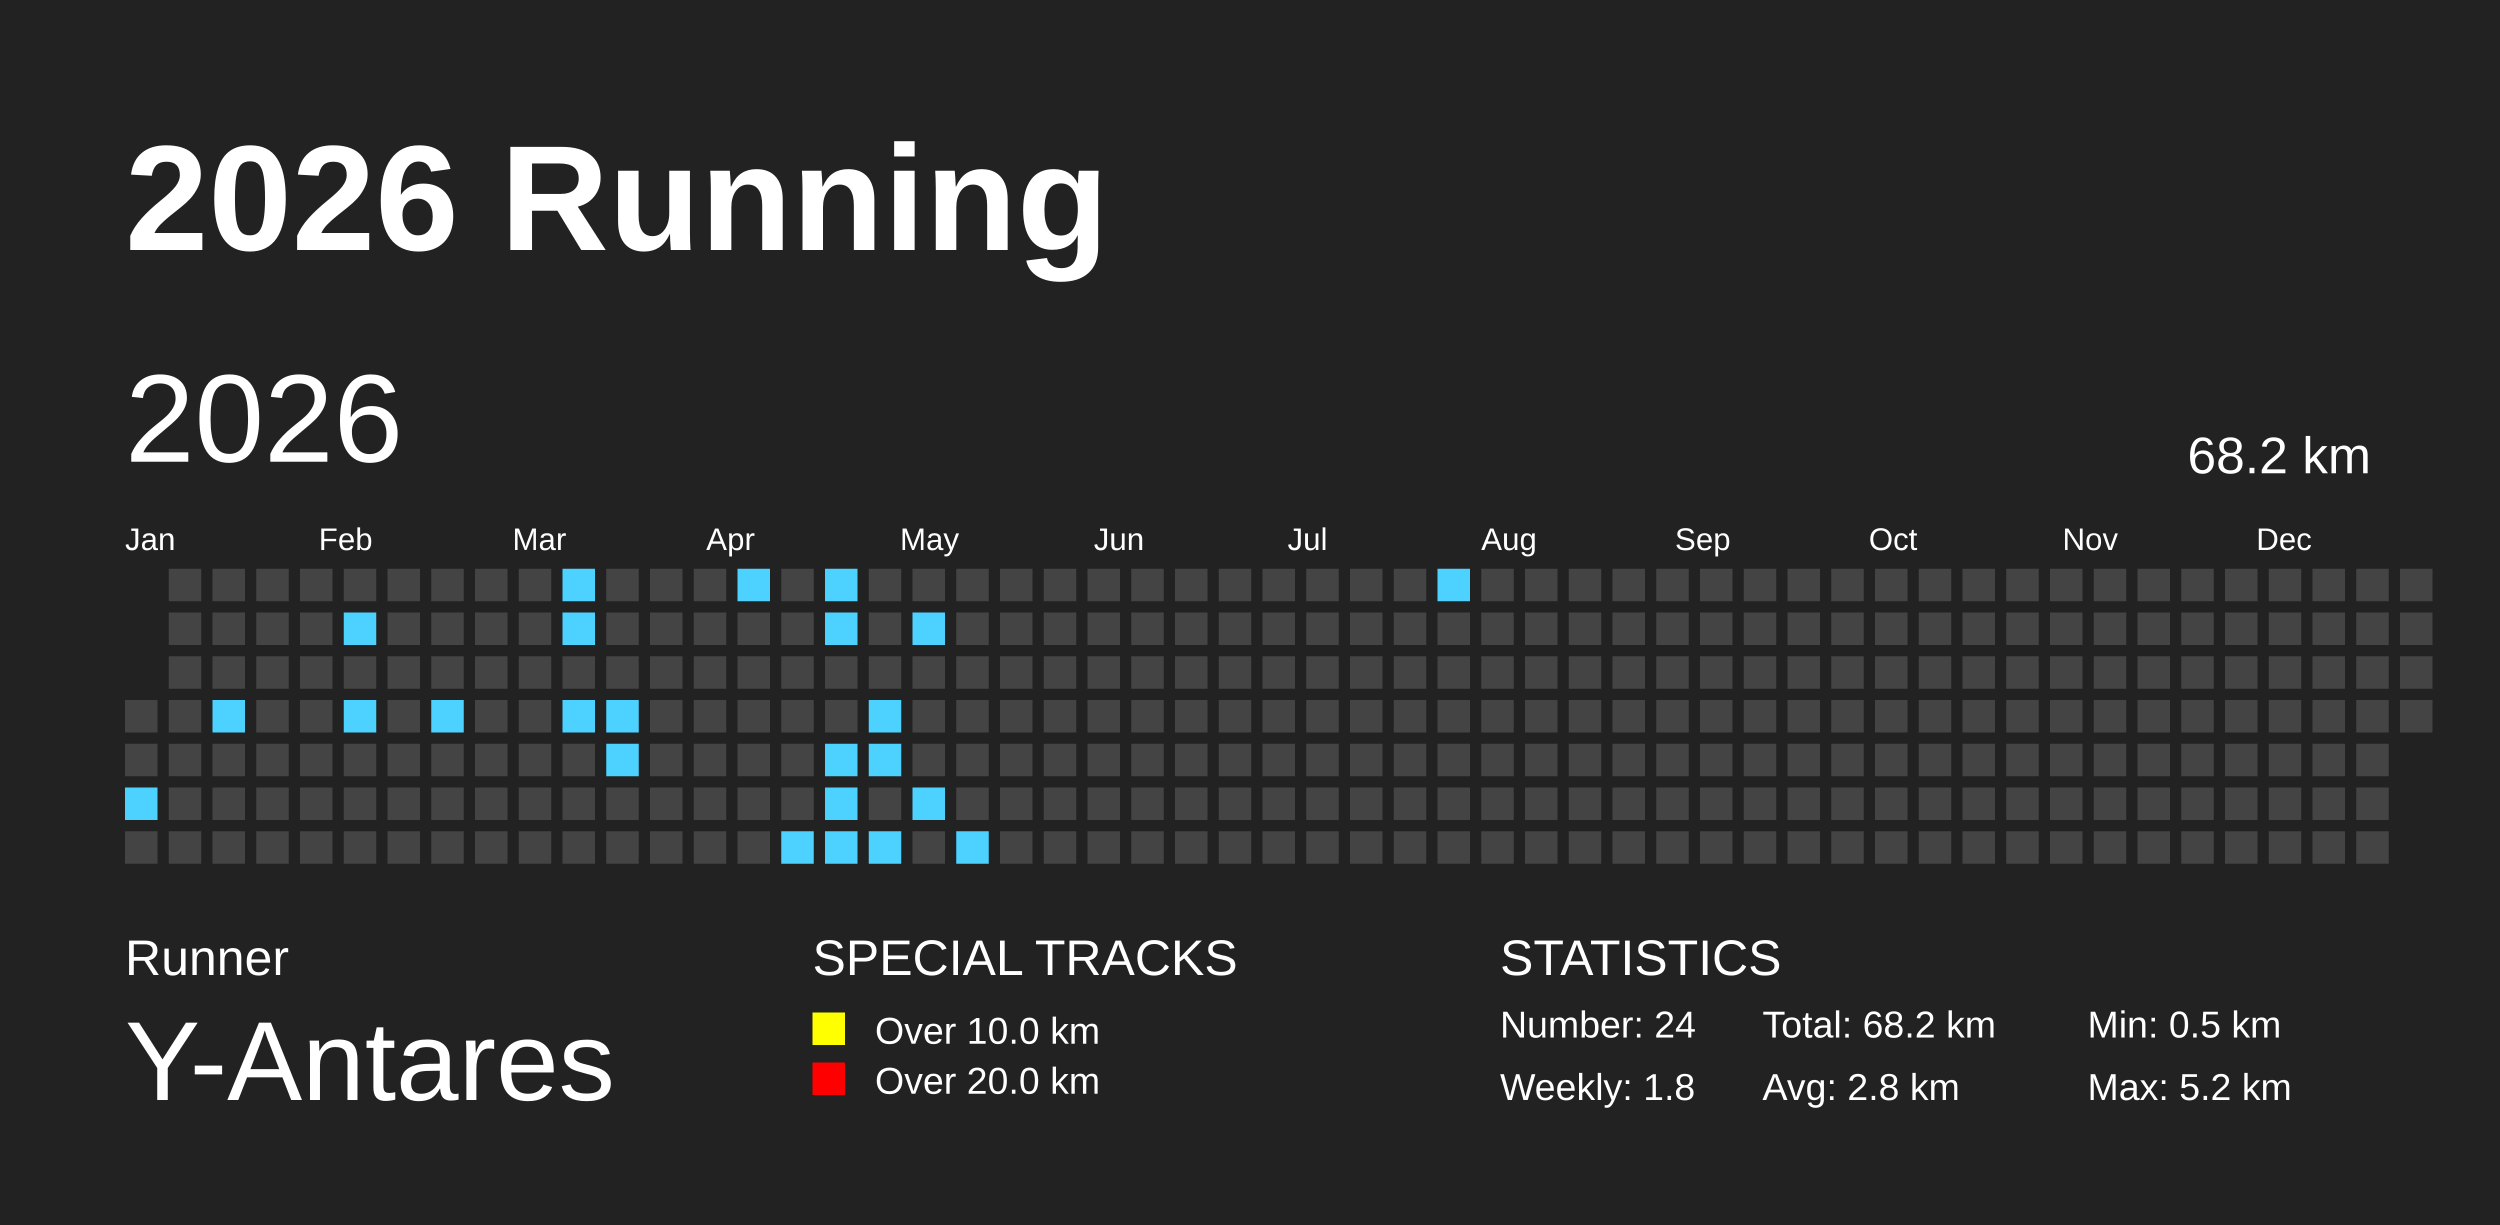
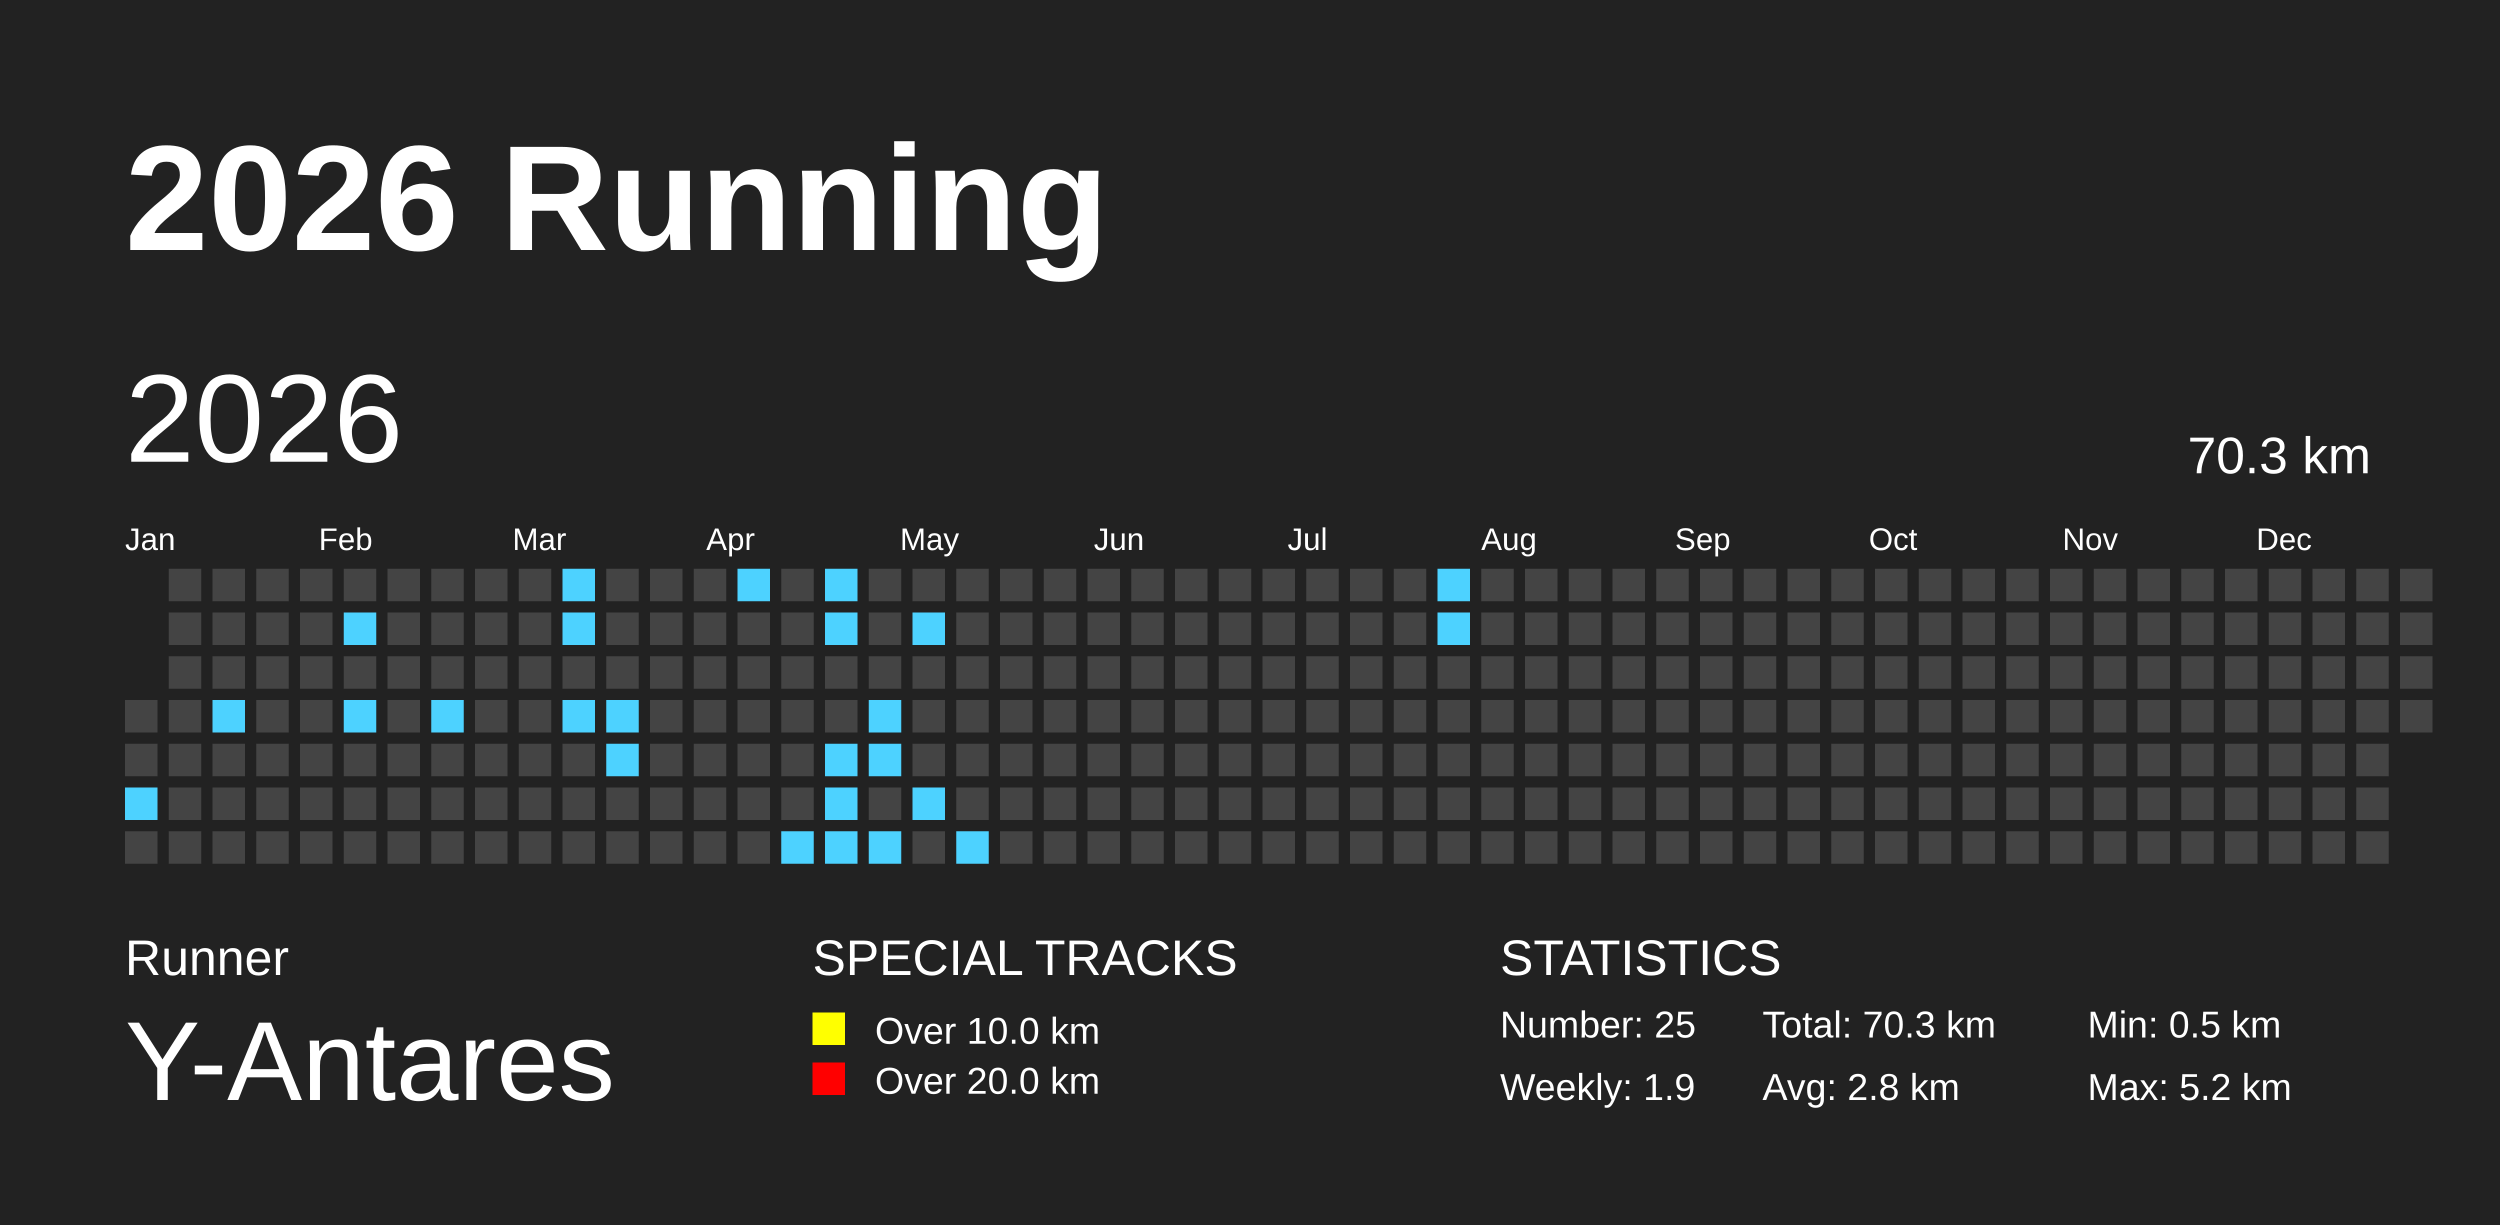
<svg xmlns="http://www.w3.org/2000/svg" baseProfile="full" height="98mm" version="1.1" viewBox="0,0,200,98" width="200mm">
  <defs />
  <rect fill="#222222" height="98" width="200" x="0" y="0" />
  <text fill="#FFFFFF" style="font-size:12px; font-family:Arial; font-weight:bold;" x="10" y="20">2026 Running</text>
  <text fill="#FFFFFF" style="font-size:4px; font-family:Arial" x="10" y="78">Runner</text>
  <text fill="#FFFFFF" style="font-size:9px; font-family:Arial" x="10" y="88">Y-Antares</text>
  <text fill="#FFFFFF" style="font-size:4px; font-family:Arial" x="65" y="78">SPECIAL TRACKS</text>
  <rect fill="yellow" height="2.6" width="2.6" x="65" y="81" />
  <text fill="#FFFFFF" style="font-size:3px; font-family:Arial" x="70" y="83.5">Over 10.0 km</text>
  <rect fill="red" height="2.6" width="2.6" x="65" y="85" />
  <text fill="#FFFFFF" style="font-size:3px; font-family:Arial" x="70" y="87.5">Over 20.0 km</text>
  <text fill="#FFFFFF" style="font-size:4px; font-family:Arial" x="120" y="78">STATISTICS</text>
-   <text fill="#FFFFFF" style="font-size:3px; font-family:Arial" x="120" y="83">Number: 24</text>
-   <text fill="#FFFFFF" style="font-size:3px; font-family:Arial" x="120" y="88">Weekly: 1.8</text>
-   <text fill="#FFFFFF" style="font-size:3px; font-family:Arial" x="141" y="83">Total: 68.2 km</text>
+   <text fill="#FFFFFF" style="font-size:3px; font-family:Arial" x="120" y="83">Number: 25</text>
+   <text fill="#FFFFFF" style="font-size:3px; font-family:Arial" x="120" y="88">Weekly: 1.9</text>
+   <text fill="#FFFFFF" style="font-size:3px; font-family:Arial" x="141" y="83">Total: 70.3 km</text>
  <text fill="#FFFFFF" style="font-size:3px; font-family:Arial" x="141" y="88">Avg: 2.8 km</text>
  <text fill="#FFFFFF" style="font-size:3px; font-family:Arial" x="167" y="83">Min: 0.5 km</text>
  <text fill="#FFFFFF" style="font-size:3px; font-family:Arial" x="167" y="88">Max: 5.2 km</text>
  <text dominant-baseline="hanging" fill="#FFFFFF" style="font-size:10.0px; font-family:Arial;" x="10" y="30">2026</text>
-   <text dominant-baseline="hanging" fill="#FFFFFF" style="font-size:4.125px; font-family:Arial;" x="175" y="35">68.2 km</text>
+   <text dominant-baseline="hanging" fill="#FFFFFF" style="font-size:4.125px; font-family:Arial;" x="175" y="35">70.3 km</text>
  <text fill="#FFFFFF" style="font-size:2.5px; font-family:Arial" x="10.0" y="44">Jan</text>
  <text fill="#FFFFFF" style="font-size:2.5px; font-family:Arial" x="25.5" y="44">Feb</text>
  <text fill="#FFFFFF" style="font-size:2.5px; font-family:Arial" x="41.0" y="44">Mar</text>
  <text fill="#FFFFFF" style="font-size:2.5px; font-family:Arial" x="56.5" y="44">Apr</text>
  <text fill="#FFFFFF" style="font-size:2.5px; font-family:Arial" x="72.0" y="44">May</text>
  <text fill="#FFFFFF" style="font-size:2.5px; font-family:Arial" x="87.5" y="44">Jun</text>
  <text fill="#FFFFFF" style="font-size:2.5px; font-family:Arial" x="103.0" y="44">Jul</text>
  <text fill="#FFFFFF" style="font-size:2.5px; font-family:Arial" x="118.5" y="44">Aug</text>
  <text fill="#FFFFFF" style="font-size:2.5px; font-family:Arial" x="134.0" y="44">Sep</text>
  <text fill="#FFFFFF" style="font-size:2.5px; font-family:Arial" x="149.5" y="44">Oct</text>
  <text fill="#FFFFFF" style="font-size:2.5px; font-family:Arial" x="165.0" y="44">Nov</text>
  <text fill="#FFFFFF" style="font-size:2.5px; font-family:Arial" x="180.5" y="44">Dec</text>
  <rect fill="#444444" height="2.6" width="2.6" x="10.0" y="56.0" />
  <rect fill="#444444" height="2.6" width="2.6" x="10.0" y="59.5" />
  <rect fill="#4DD2FF" height="2.6" width="2.6" x="10.0" y="63.0" />
  <rect fill="#444444" height="2.6" width="2.6" x="10.0" y="66.5" />
  <rect fill="#444444" height="2.6" width="2.6" x="13.5" y="45.5" />
  <rect fill="#444444" height="2.6" width="2.6" x="13.5" y="49.0" />
  <rect fill="#444444" height="2.6" width="2.6" x="13.5" y="52.5" />
  <rect fill="#444444" height="2.6" width="2.6" x="13.5" y="56.0" />
  <rect fill="#444444" height="2.6" width="2.6" x="13.5" y="59.5" />
  <rect fill="#444444" height="2.6" width="2.6" x="13.5" y="63.0" />
  <rect fill="#444444" height="2.6" width="2.6" x="13.5" y="66.5" />
  <rect fill="#444444" height="2.6" width="2.6" x="17.0" y="45.5" />
  <rect fill="#444444" height="2.6" width="2.6" x="17.0" y="49.0" />
  <rect fill="#444444" height="2.6" width="2.6" x="17.0" y="52.5" />
  <rect fill="#4DD2FF" height="2.6" width="2.6" x="17.0" y="56.0" />
  <rect fill="#444444" height="2.6" width="2.6" x="17.0" y="59.5" />
  <rect fill="#444444" height="2.6" width="2.6" x="17.0" y="63.0" />
  <rect fill="#444444" height="2.6" width="2.6" x="17.0" y="66.5" />
  <rect fill="#444444" height="2.6" width="2.6" x="20.5" y="45.5" />
  <rect fill="#444444" height="2.6" width="2.6" x="20.5" y="49.0" />
  <rect fill="#444444" height="2.6" width="2.6" x="20.5" y="52.5" />
  <rect fill="#444444" height="2.6" width="2.6" x="20.5" y="56.0" />
  <rect fill="#444444" height="2.6" width="2.6" x="20.5" y="59.5" />
  <rect fill="#444444" height="2.6" width="2.6" x="20.5" y="63.0" />
  <rect fill="#444444" height="2.6" width="2.6" x="20.5" y="66.5" />
  <rect fill="#444444" height="2.6" width="2.6" x="24.0" y="45.5" />
  <rect fill="#444444" height="2.6" width="2.6" x="24.0" y="49.0" />
  <rect fill="#444444" height="2.6" width="2.6" x="24.0" y="52.5" />
  <rect fill="#444444" height="2.6" width="2.6" x="24.0" y="56.0" />
  <rect fill="#444444" height="2.6" width="2.6" x="24.0" y="59.5" />
  <rect fill="#444444" height="2.6" width="2.6" x="24.0" y="63.0" />
  <rect fill="#444444" height="2.6" width="2.6" x="24.0" y="66.5" />
  <rect fill="#444444" height="2.6" width="2.6" x="27.5" y="45.5" />
  <rect fill="#4DD2FF" height="2.6" width="2.6" x="27.5" y="49.0" />
  <rect fill="#444444" height="2.6" width="2.6" x="27.5" y="52.5" />
  <rect fill="#4DD2FF" height="2.6" width="2.6" x="27.5" y="56.0" />
  <rect fill="#444444" height="2.6" width="2.6" x="27.5" y="59.5" />
  <rect fill="#444444" height="2.6" width="2.6" x="27.5" y="63.0" />
  <rect fill="#444444" height="2.6" width="2.6" x="27.5" y="66.5" />
  <rect fill="#444444" height="2.6" width="2.6" x="31.0" y="45.5" />
  <rect fill="#444444" height="2.6" width="2.6" x="31.0" y="49.0" />
  <rect fill="#444444" height="2.6" width="2.6" x="31.0" y="52.5" />
  <rect fill="#444444" height="2.6" width="2.6" x="31.0" y="56.0" />
  <rect fill="#444444" height="2.6" width="2.6" x="31.0" y="59.5" />
  <rect fill="#444444" height="2.6" width="2.6" x="31.0" y="63.0" />
  <rect fill="#444444" height="2.6" width="2.6" x="31.0" y="66.5" />
  <rect fill="#444444" height="2.6" width="2.6" x="34.5" y="45.5" />
  <rect fill="#444444" height="2.6" width="2.6" x="34.5" y="49.0" />
  <rect fill="#444444" height="2.6" width="2.6" x="34.5" y="52.5" />
  <rect fill="#4DD2FF" height="2.6" width="2.6" x="34.5" y="56.0" />
  <rect fill="#444444" height="2.6" width="2.6" x="34.5" y="59.5" />
  <rect fill="#444444" height="2.6" width="2.6" x="34.5" y="63.0" />
  <rect fill="#444444" height="2.6" width="2.6" x="34.5" y="66.5" />
  <rect fill="#444444" height="2.6" width="2.6" x="38.0" y="45.5" />
  <rect fill="#444444" height="2.6" width="2.6" x="38.0" y="49.0" />
  <rect fill="#444444" height="2.6" width="2.6" x="38.0" y="52.5" />
  <rect fill="#444444" height="2.6" width="2.6" x="38.0" y="56.0" />
  <rect fill="#444444" height="2.6" width="2.6" x="38.0" y="59.5" />
  <rect fill="#444444" height="2.6" width="2.6" x="38.0" y="63.0" />
  <rect fill="#444444" height="2.6" width="2.6" x="38.0" y="66.5" />
  <rect fill="#444444" height="2.6" width="2.6" x="41.5" y="45.5" />
  <rect fill="#444444" height="2.6" width="2.6" x="41.5" y="49.0" />
  <rect fill="#444444" height="2.6" width="2.6" x="41.5" y="52.5" />
  <rect fill="#444444" height="2.6" width="2.6" x="41.5" y="56.0" />
  <rect fill="#444444" height="2.6" width="2.6" x="41.5" y="59.5" />
  <rect fill="#444444" height="2.6" width="2.6" x="41.5" y="63.0" />
  <rect fill="#444444" height="2.6" width="2.6" x="41.5" y="66.5" />
  <rect fill="#4DD2FF" height="2.6" width="2.6" x="45.0" y="45.5" />
  <rect fill="#4DD2FF" height="2.6" width="2.6" x="45.0" y="49.0" />
  <rect fill="#444444" height="2.6" width="2.6" x="45.0" y="52.5" />
  <rect fill="#4DD2FF" height="2.6" width="2.6" x="45.0" y="56.0" />
  <rect fill="#444444" height="2.6" width="2.6" x="45.0" y="59.5" />
  <rect fill="#444444" height="2.6" width="2.6" x="45.0" y="63.0" />
  <rect fill="#444444" height="2.6" width="2.6" x="45.0" y="66.5" />
  <rect fill="#444444" height="2.6" width="2.6" x="48.5" y="45.5" />
  <rect fill="#444444" height="2.6" width="2.6" x="48.5" y="49.0" />
  <rect fill="#444444" height="2.6" width="2.6" x="48.5" y="52.5" />
  <rect fill="#4DD2FF" height="2.6" width="2.6" x="48.5" y="56.0" />
  <rect fill="#4DD2FF" height="2.6" width="2.6" x="48.5" y="59.5" />
  <rect fill="#444444" height="2.6" width="2.6" x="48.5" y="63.0" />
  <rect fill="#444444" height="2.6" width="2.6" x="48.5" y="66.5" />
  <rect fill="#444444" height="2.6" width="2.6" x="52.0" y="45.5" />
  <rect fill="#444444" height="2.6" width="2.6" x="52.0" y="49.0" />
  <rect fill="#444444" height="2.6" width="2.6" x="52.0" y="52.5" />
  <rect fill="#444444" height="2.6" width="2.6" x="52.0" y="56.0" />
  <rect fill="#444444" height="2.6" width="2.6" x="52.0" y="59.5" />
  <rect fill="#444444" height="2.6" width="2.6" x="52.0" y="63.0" />
  <rect fill="#444444" height="2.6" width="2.6" x="52.0" y="66.5" />
  <rect fill="#444444" height="2.6" width="2.6" x="55.5" y="45.5" />
  <rect fill="#444444" height="2.6" width="2.6" x="55.5" y="49.0" />
  <rect fill="#444444" height="2.6" width="2.6" x="55.5" y="52.5" />
  <rect fill="#444444" height="2.6" width="2.6" x="55.5" y="56.0" />
  <rect fill="#444444" height="2.6" width="2.6" x="55.5" y="59.5" />
  <rect fill="#444444" height="2.6" width="2.6" x="55.5" y="63.0" />
  <rect fill="#444444" height="2.6" width="2.6" x="55.5" y="66.5" />
  <rect fill="#4DD2FF" height="2.6" width="2.6" x="59.0" y="45.5" />
  <rect fill="#444444" height="2.6" width="2.6" x="59.0" y="49.0" />
  <rect fill="#444444" height="2.6" width="2.6" x="59.0" y="52.5" />
  <rect fill="#444444" height="2.6" width="2.6" x="59.0" y="56.0" />
  <rect fill="#444444" height="2.6" width="2.6" x="59.0" y="59.5" />
  <rect fill="#444444" height="2.6" width="2.6" x="59.0" y="63.0" />
  <rect fill="#444444" height="2.6" width="2.6" x="59.0" y="66.5" />
  <rect fill="#444444" height="2.6" width="2.6" x="62.5" y="45.5" />
  <rect fill="#444444" height="2.6" width="2.6" x="62.5" y="49.0" />
  <rect fill="#444444" height="2.6" width="2.6" x="62.5" y="52.5" />
  <rect fill="#444444" height="2.6" width="2.6" x="62.5" y="56.0" />
  <rect fill="#444444" height="2.6" width="2.6" x="62.5" y="59.5" />
  <rect fill="#444444" height="2.6" width="2.6" x="62.5" y="63.0" />
  <rect fill="#4DD2FF" height="2.6" width="2.6" x="62.5" y="66.5" />
  <rect fill="#4DD2FF" height="2.6" width="2.6" x="66.0" y="45.5" />
  <rect fill="#4DD2FF" height="2.6" width="2.6" x="66.0" y="49.0" />
  <rect fill="#444444" height="2.6" width="2.6" x="66.0" y="52.5" />
  <rect fill="#444444" height="2.6" width="2.6" x="66.0" y="56.0" />
  <rect fill="#4DD2FF" height="2.6" width="2.6" x="66.0" y="59.5" />
  <rect fill="#4DD2FF" height="2.6" width="2.6" x="66.0" y="63.0" />
  <rect fill="#4DD2FF" height="2.6" width="2.6" x="66.0" y="66.5" />
  <rect fill="#444444" height="2.6" width="2.6" x="69.5" y="45.5" />
  <rect fill="#444444" height="2.6" width="2.6" x="69.5" y="49.0" />
  <rect fill="#444444" height="2.6" width="2.6" x="69.5" y="52.5" />
  <rect fill="#4DD2FF" height="2.6" width="2.6" x="69.5" y="56.0" />
  <rect fill="#4DD2FF" height="2.6" width="2.6" x="69.5" y="59.5" />
  <rect fill="#444444" height="2.6" width="2.6" x="69.5" y="63.0" />
  <rect fill="#4DD2FF" height="2.6" width="2.6" x="69.5" y="66.5" />
  <rect fill="#444444" height="2.6" width="2.6" x="73.0" y="45.5" />
  <rect fill="#4DD2FF" height="2.6" width="2.6" x="73.0" y="49.0" />
  <rect fill="#444444" height="2.6" width="2.6" x="73.0" y="52.5" />
  <rect fill="#444444" height="2.6" width="2.6" x="73.0" y="56.0" />
  <rect fill="#444444" height="2.6" width="2.6" x="73.0" y="59.5" />
  <rect fill="#4DD2FF" height="2.6" width="2.6" x="73.0" y="63.0" />
  <rect fill="#444444" height="2.6" width="2.6" x="73.0" y="66.5" />
  <rect fill="#444444" height="2.6" width="2.6" x="76.5" y="45.5" />
  <rect fill="#444444" height="2.6" width="2.6" x="76.5" y="49.0" />
  <rect fill="#444444" height="2.6" width="2.6" x="76.5" y="52.5" />
  <rect fill="#444444" height="2.6" width="2.6" x="76.5" y="56.0" />
  <rect fill="#444444" height="2.6" width="2.6" x="76.5" y="59.5" />
  <rect fill="#444444" height="2.6" width="2.6" x="76.5" y="63.0" />
  <rect fill="#4DD2FF" height="2.6" width="2.6" x="76.5" y="66.5" />
  <rect fill="#444444" height="2.6" width="2.6" x="80.0" y="45.5" />
  <rect fill="#444444" height="2.6" width="2.6" x="80.0" y="49.0" />
  <rect fill="#444444" height="2.6" width="2.6" x="80.0" y="52.5" />
  <rect fill="#444444" height="2.6" width="2.6" x="80.0" y="56.0" />
  <rect fill="#444444" height="2.6" width="2.6" x="80.0" y="59.5" />
  <rect fill="#444444" height="2.6" width="2.6" x="80.0" y="63.0" />
  <rect fill="#444444" height="2.6" width="2.6" x="80.0" y="66.5" />
  <rect fill="#444444" height="2.6" width="2.6" x="83.5" y="45.5" />
  <rect fill="#444444" height="2.6" width="2.6" x="83.5" y="49.0" />
  <rect fill="#444444" height="2.6" width="2.6" x="83.5" y="52.5" />
  <rect fill="#444444" height="2.6" width="2.6" x="83.5" y="56.0" />
  <rect fill="#444444" height="2.6" width="2.6" x="83.5" y="59.5" />
  <rect fill="#444444" height="2.6" width="2.6" x="83.5" y="63.0" />
  <rect fill="#444444" height="2.6" width="2.6" x="83.5" y="66.5" />
  <rect fill="#444444" height="2.6" width="2.6" x="87.0" y="45.5" />
  <rect fill="#444444" height="2.6" width="2.6" x="87.0" y="49.0" />
  <rect fill="#444444" height="2.6" width="2.6" x="87.0" y="52.5" />
  <rect fill="#444444" height="2.6" width="2.6" x="87.0" y="56.0" />
  <rect fill="#444444" height="2.6" width="2.6" x="87.0" y="59.5" />
  <rect fill="#444444" height="2.6" width="2.6" x="87.0" y="63.0" />
  <rect fill="#444444" height="2.6" width="2.6" x="87.0" y="66.5" />
  <rect fill="#444444" height="2.6" width="2.6" x="90.5" y="45.5" />
  <rect fill="#444444" height="2.6" width="2.6" x="90.5" y="49.0" />
  <rect fill="#444444" height="2.6" width="2.6" x="90.5" y="52.5" />
  <rect fill="#444444" height="2.6" width="2.6" x="90.5" y="56.0" />
  <rect fill="#444444" height="2.6" width="2.6" x="90.5" y="59.5" />
  <rect fill="#444444" height="2.6" width="2.6" x="90.5" y="63.0" />
  <rect fill="#444444" height="2.6" width="2.6" x="90.5" y="66.5" />
  <rect fill="#444444" height="2.6" width="2.6" x="94.0" y="45.5" />
  <rect fill="#444444" height="2.6" width="2.6" x="94.0" y="49.0" />
  <rect fill="#444444" height="2.6" width="2.6" x="94.0" y="52.5" />
  <rect fill="#444444" height="2.6" width="2.6" x="94.0" y="56.0" />
  <rect fill="#444444" height="2.6" width="2.6" x="94.0" y="59.5" />
  <rect fill="#444444" height="2.6" width="2.6" x="94.0" y="63.0" />
  <rect fill="#444444" height="2.6" width="2.6" x="94.0" y="66.5" />
  <rect fill="#444444" height="2.6" width="2.6" x="97.5" y="45.5" />
  <rect fill="#444444" height="2.6" width="2.6" x="97.5" y="49.0" />
  <rect fill="#444444" height="2.6" width="2.6" x="97.5" y="52.5" />
  <rect fill="#444444" height="2.6" width="2.6" x="97.5" y="56.0" />
  <rect fill="#444444" height="2.6" width="2.6" x="97.5" y="59.5" />
  <rect fill="#444444" height="2.6" width="2.6" x="97.5" y="63.0" />
  <rect fill="#444444" height="2.6" width="2.6" x="97.5" y="66.5" />
  <rect fill="#444444" height="2.6" width="2.6" x="101.0" y="45.5" />
  <rect fill="#444444" height="2.6" width="2.6" x="101.0" y="49.0" />
  <rect fill="#444444" height="2.6" width="2.6" x="101.0" y="52.5" />
  <rect fill="#444444" height="2.6" width="2.6" x="101.0" y="56.0" />
  <rect fill="#444444" height="2.6" width="2.6" x="101.0" y="59.5" />
  <rect fill="#444444" height="2.6" width="2.6" x="101.0" y="63.0" />
  <rect fill="#444444" height="2.6" width="2.6" x="101.0" y="66.5" />
  <rect fill="#444444" height="2.6" width="2.6" x="104.5" y="45.5" />
  <rect fill="#444444" height="2.6" width="2.6" x="104.5" y="49.0" />
  <rect fill="#444444" height="2.6" width="2.6" x="104.5" y="52.5" />
  <rect fill="#444444" height="2.6" width="2.6" x="104.5" y="56.0" />
  <rect fill="#444444" height="2.6" width="2.6" x="104.5" y="59.5" />
  <rect fill="#444444" height="2.6" width="2.6" x="104.5" y="63.0" />
  <rect fill="#444444" height="2.6" width="2.6" x="104.5" y="66.5" />
  <rect fill="#444444" height="2.6" width="2.6" x="108.0" y="45.5" />
  <rect fill="#444444" height="2.6" width="2.6" x="108.0" y="49.0" />
  <rect fill="#444444" height="2.6" width="2.6" x="108.0" y="52.5" />
  <rect fill="#444444" height="2.6" width="2.6" x="108.0" y="56.0" />
  <rect fill="#444444" height="2.6" width="2.6" x="108.0" y="59.5" />
  <rect fill="#444444" height="2.6" width="2.6" x="108.0" y="63.0" />
  <rect fill="#444444" height="2.6" width="2.6" x="108.0" y="66.5" />
  <rect fill="#444444" height="2.6" width="2.6" x="111.5" y="45.5" />
  <rect fill="#444444" height="2.6" width="2.6" x="111.5" y="49.0" />
  <rect fill="#444444" height="2.6" width="2.6" x="111.5" y="52.5" />
  <rect fill="#444444" height="2.6" width="2.6" x="111.5" y="56.0" />
  <rect fill="#444444" height="2.6" width="2.6" x="111.5" y="59.5" />
  <rect fill="#444444" height="2.6" width="2.6" x="111.5" y="63.0" />
  <rect fill="#444444" height="2.6" width="2.6" x="111.5" y="66.5" />
  <rect fill="#4DD2FF" height="2.6" width="2.6" x="115.0" y="45.5" />
-   <rect fill="#444444" height="2.6" width="2.6" x="115.0" y="49.0" />
+   <rect fill="#4DD2FF" height="2.6" width="2.6" x="115.0" y="49.0" />
  <rect fill="#444444" height="2.6" width="2.6" x="115.0" y="52.5" />
  <rect fill="#444444" height="2.6" width="2.6" x="115.0" y="56.0" />
  <rect fill="#444444" height="2.6" width="2.6" x="115.0" y="59.5" />
  <rect fill="#444444" height="2.6" width="2.6" x="115.0" y="63.0" />
  <rect fill="#444444" height="2.6" width="2.6" x="115.0" y="66.5" />
  <rect fill="#444444" height="2.6" width="2.6" x="118.5" y="45.5" />
  <rect fill="#444444" height="2.6" width="2.6" x="118.5" y="49.0" />
  <rect fill="#444444" height="2.6" width="2.6" x="118.5" y="52.5" />
  <rect fill="#444444" height="2.6" width="2.6" x="118.5" y="56.0" />
  <rect fill="#444444" height="2.6" width="2.6" x="118.5" y="59.5" />
  <rect fill="#444444" height="2.6" width="2.6" x="118.5" y="63.0" />
  <rect fill="#444444" height="2.6" width="2.6" x="118.5" y="66.5" />
  <rect fill="#444444" height="2.6" width="2.6" x="122.0" y="45.5" />
  <rect fill="#444444" height="2.6" width="2.6" x="122.0" y="49.0" />
  <rect fill="#444444" height="2.6" width="2.6" x="122.0" y="52.5" />
  <rect fill="#444444" height="2.6" width="2.6" x="122.0" y="56.0" />
  <rect fill="#444444" height="2.6" width="2.6" x="122.0" y="59.5" />
  <rect fill="#444444" height="2.6" width="2.6" x="122.0" y="63.0" />
  <rect fill="#444444" height="2.6" width="2.6" x="122.0" y="66.5" />
  <rect fill="#444444" height="2.6" width="2.6" x="125.5" y="45.5" />
  <rect fill="#444444" height="2.6" width="2.6" x="125.5" y="49.0" />
  <rect fill="#444444" height="2.6" width="2.6" x="125.5" y="52.5" />
  <rect fill="#444444" height="2.6" width="2.6" x="125.5" y="56.0" />
  <rect fill="#444444" height="2.6" width="2.6" x="125.5" y="59.5" />
  <rect fill="#444444" height="2.6" width="2.6" x="125.5" y="63.0" />
  <rect fill="#444444" height="2.6" width="2.6" x="125.5" y="66.5" />
  <rect fill="#444444" height="2.6" width="2.6" x="129.0" y="45.5" />
  <rect fill="#444444" height="2.6" width="2.6" x="129.0" y="49.0" />
  <rect fill="#444444" height="2.6" width="2.6" x="129.0" y="52.5" />
  <rect fill="#444444" height="2.6" width="2.6" x="129.0" y="56.0" />
  <rect fill="#444444" height="2.6" width="2.6" x="129.0" y="59.5" />
  <rect fill="#444444" height="2.6" width="2.6" x="129.0" y="63.0" />
  <rect fill="#444444" height="2.6" width="2.6" x="129.0" y="66.5" />
  <rect fill="#444444" height="2.6" width="2.6" x="132.5" y="45.5" />
  <rect fill="#444444" height="2.6" width="2.6" x="132.5" y="49.0" />
  <rect fill="#444444" height="2.6" width="2.6" x="132.5" y="52.5" />
  <rect fill="#444444" height="2.6" width="2.6" x="132.5" y="56.0" />
  <rect fill="#444444" height="2.6" width="2.6" x="132.5" y="59.5" />
  <rect fill="#444444" height="2.6" width="2.6" x="132.5" y="63.0" />
  <rect fill="#444444" height="2.6" width="2.6" x="132.5" y="66.5" />
  <rect fill="#444444" height="2.6" width="2.6" x="136.0" y="45.5" />
  <rect fill="#444444" height="2.6" width="2.6" x="136.0" y="49.0" />
  <rect fill="#444444" height="2.6" width="2.6" x="136.0" y="52.5" />
  <rect fill="#444444" height="2.6" width="2.6" x="136.0" y="56.0" />
  <rect fill="#444444" height="2.6" width="2.6" x="136.0" y="59.5" />
  <rect fill="#444444" height="2.6" width="2.6" x="136.0" y="63.0" />
  <rect fill="#444444" height="2.6" width="2.6" x="136.0" y="66.5" />
  <rect fill="#444444" height="2.6" width="2.6" x="139.5" y="45.5" />
  <rect fill="#444444" height="2.6" width="2.6" x="139.5" y="49.0" />
  <rect fill="#444444" height="2.6" width="2.6" x="139.5" y="52.5" />
  <rect fill="#444444" height="2.6" width="2.6" x="139.5" y="56.0" />
  <rect fill="#444444" height="2.6" width="2.6" x="139.5" y="59.5" />
  <rect fill="#444444" height="2.6" width="2.6" x="139.5" y="63.0" />
  <rect fill="#444444" height="2.6" width="2.6" x="139.5" y="66.5" />
  <rect fill="#444444" height="2.6" width="2.6" x="143.0" y="45.5" />
  <rect fill="#444444" height="2.6" width="2.6" x="143.0" y="49.0" />
  <rect fill="#444444" height="2.6" width="2.6" x="143.0" y="52.5" />
  <rect fill="#444444" height="2.6" width="2.6" x="143.0" y="56.0" />
  <rect fill="#444444" height="2.6" width="2.6" x="143.0" y="59.5" />
  <rect fill="#444444" height="2.6" width="2.6" x="143.0" y="63.0" />
  <rect fill="#444444" height="2.6" width="2.6" x="143.0" y="66.5" />
  <rect fill="#444444" height="2.6" width="2.6" x="146.5" y="45.5" />
  <rect fill="#444444" height="2.6" width="2.6" x="146.5" y="49.0" />
  <rect fill="#444444" height="2.6" width="2.6" x="146.5" y="52.5" />
  <rect fill="#444444" height="2.6" width="2.6" x="146.5" y="56.0" />
  <rect fill="#444444" height="2.6" width="2.6" x="146.5" y="59.5" />
  <rect fill="#444444" height="2.6" width="2.6" x="146.5" y="63.0" />
  <rect fill="#444444" height="2.6" width="2.6" x="146.5" y="66.5" />
  <rect fill="#444444" height="2.6" width="2.6" x="150.0" y="45.5" />
  <rect fill="#444444" height="2.6" width="2.6" x="150.0" y="49.0" />
  <rect fill="#444444" height="2.6" width="2.6" x="150.0" y="52.5" />
  <rect fill="#444444" height="2.6" width="2.6" x="150.0" y="56.0" />
  <rect fill="#444444" height="2.6" width="2.6" x="150.0" y="59.5" />
  <rect fill="#444444" height="2.6" width="2.6" x="150.0" y="63.0" />
  <rect fill="#444444" height="2.6" width="2.6" x="150.0" y="66.5" />
  <rect fill="#444444" height="2.6" width="2.6" x="153.5" y="45.5" />
  <rect fill="#444444" height="2.6" width="2.6" x="153.5" y="49.0" />
  <rect fill="#444444" height="2.6" width="2.6" x="153.5" y="52.5" />
  <rect fill="#444444" height="2.6" width="2.6" x="153.5" y="56.0" />
  <rect fill="#444444" height="2.6" width="2.6" x="153.5" y="59.5" />
  <rect fill="#444444" height="2.6" width="2.6" x="153.5" y="63.0" />
  <rect fill="#444444" height="2.6" width="2.6" x="153.5" y="66.5" />
  <rect fill="#444444" height="2.6" width="2.6" x="157.0" y="45.5" />
  <rect fill="#444444" height="2.6" width="2.6" x="157.0" y="49.0" />
  <rect fill="#444444" height="2.6" width="2.6" x="157.0" y="52.5" />
  <rect fill="#444444" height="2.6" width="2.6" x="157.0" y="56.0" />
  <rect fill="#444444" height="2.6" width="2.6" x="157.0" y="59.5" />
  <rect fill="#444444" height="2.6" width="2.6" x="157.0" y="63.0" />
  <rect fill="#444444" height="2.6" width="2.6" x="157.0" y="66.5" />
  <rect fill="#444444" height="2.6" width="2.6" x="160.5" y="45.5" />
  <rect fill="#444444" height="2.6" width="2.6" x="160.5" y="49.0" />
  <rect fill="#444444" height="2.6" width="2.6" x="160.5" y="52.5" />
  <rect fill="#444444" height="2.6" width="2.6" x="160.5" y="56.0" />
  <rect fill="#444444" height="2.6" width="2.6" x="160.5" y="59.5" />
  <rect fill="#444444" height="2.6" width="2.6" x="160.5" y="63.0" />
  <rect fill="#444444" height="2.6" width="2.6" x="160.5" y="66.5" />
  <rect fill="#444444" height="2.6" width="2.6" x="164.0" y="45.5" />
  <rect fill="#444444" height="2.6" width="2.6" x="164.0" y="49.0" />
  <rect fill="#444444" height="2.6" width="2.6" x="164.0" y="52.5" />
  <rect fill="#444444" height="2.6" width="2.6" x="164.0" y="56.0" />
  <rect fill="#444444" height="2.6" width="2.6" x="164.0" y="59.5" />
  <rect fill="#444444" height="2.6" width="2.6" x="164.0" y="63.0" />
  <rect fill="#444444" height="2.6" width="2.6" x="164.0" y="66.5" />
  <rect fill="#444444" height="2.6" width="2.6" x="167.5" y="45.5" />
  <rect fill="#444444" height="2.6" width="2.6" x="167.5" y="49.0" />
  <rect fill="#444444" height="2.6" width="2.6" x="167.5" y="52.5" />
  <rect fill="#444444" height="2.6" width="2.6" x="167.5" y="56.0" />
  <rect fill="#444444" height="2.6" width="2.6" x="167.5" y="59.5" />
  <rect fill="#444444" height="2.6" width="2.6" x="167.5" y="63.0" />
  <rect fill="#444444" height="2.6" width="2.6" x="167.5" y="66.5" />
  <rect fill="#444444" height="2.6" width="2.6" x="171.0" y="45.5" />
  <rect fill="#444444" height="2.6" width="2.6" x="171.0" y="49.0" />
  <rect fill="#444444" height="2.6" width="2.6" x="171.0" y="52.5" />
  <rect fill="#444444" height="2.6" width="2.6" x="171.0" y="56.0" />
  <rect fill="#444444" height="2.6" width="2.6" x="171.0" y="59.5" />
  <rect fill="#444444" height="2.6" width="2.6" x="171.0" y="63.0" />
  <rect fill="#444444" height="2.6" width="2.6" x="171.0" y="66.5" />
  <rect fill="#444444" height="2.6" width="2.6" x="174.5" y="45.5" />
  <rect fill="#444444" height="2.6" width="2.6" x="174.5" y="49.0" />
  <rect fill="#444444" height="2.6" width="2.6" x="174.5" y="52.5" />
  <rect fill="#444444" height="2.6" width="2.6" x="174.5" y="56.0" />
  <rect fill="#444444" height="2.6" width="2.6" x="174.5" y="59.5" />
  <rect fill="#444444" height="2.6" width="2.6" x="174.5" y="63.0" />
  <rect fill="#444444" height="2.6" width="2.6" x="174.5" y="66.5" />
  <rect fill="#444444" height="2.6" width="2.6" x="178.0" y="45.5" />
  <rect fill="#444444" height="2.6" width="2.6" x="178.0" y="49.0" />
  <rect fill="#444444" height="2.6" width="2.6" x="178.0" y="52.5" />
  <rect fill="#444444" height="2.6" width="2.6" x="178.0" y="56.0" />
  <rect fill="#444444" height="2.6" width="2.6" x="178.0" y="59.5" />
  <rect fill="#444444" height="2.6" width="2.6" x="178.0" y="63.0" />
  <rect fill="#444444" height="2.6" width="2.6" x="178.0" y="66.5" />
  <rect fill="#444444" height="2.6" width="2.6" x="181.5" y="45.5" />
  <rect fill="#444444" height="2.6" width="2.6" x="181.5" y="49.0" />
  <rect fill="#444444" height="2.6" width="2.6" x="181.5" y="52.5" />
  <rect fill="#444444" height="2.6" width="2.6" x="181.5" y="56.0" />
  <rect fill="#444444" height="2.6" width="2.6" x="181.5" y="59.5" />
  <rect fill="#444444" height="2.6" width="2.6" x="181.5" y="63.0" />
  <rect fill="#444444" height="2.6" width="2.6" x="181.5" y="66.5" />
  <rect fill="#444444" height="2.6" width="2.6" x="185.0" y="45.5" />
  <rect fill="#444444" height="2.6" width="2.6" x="185.0" y="49.0" />
  <rect fill="#444444" height="2.6" width="2.6" x="185.0" y="52.5" />
  <rect fill="#444444" height="2.6" width="2.6" x="185.0" y="56.0" />
  <rect fill="#444444" height="2.6" width="2.6" x="185.0" y="59.5" />
  <rect fill="#444444" height="2.6" width="2.6" x="185.0" y="63.0" />
  <rect fill="#444444" height="2.6" width="2.6" x="185.0" y="66.5" />
  <rect fill="#444444" height="2.6" width="2.6" x="188.5" y="45.5" />
  <rect fill="#444444" height="2.6" width="2.6" x="188.5" y="49.0" />
  <rect fill="#444444" height="2.6" width="2.6" x="188.5" y="52.5" />
  <rect fill="#444444" height="2.6" width="2.6" x="188.5" y="56.0" />
  <rect fill="#444444" height="2.6" width="2.6" x="188.5" y="59.5" />
  <rect fill="#444444" height="2.6" width="2.6" x="188.5" y="63.0" />
  <rect fill="#444444" height="2.6" width="2.6" x="188.5" y="66.5" />
  <rect fill="#444444" height="2.6" width="2.6" x="192.0" y="45.5" />
  <rect fill="#444444" height="2.6" width="2.6" x="192.0" y="49.0" />
  <rect fill="#444444" height="2.6" width="2.6" x="192.0" y="52.5" />
  <rect fill="#444444" height="2.6" width="2.6" x="192.0" y="56.0" />
</svg>
